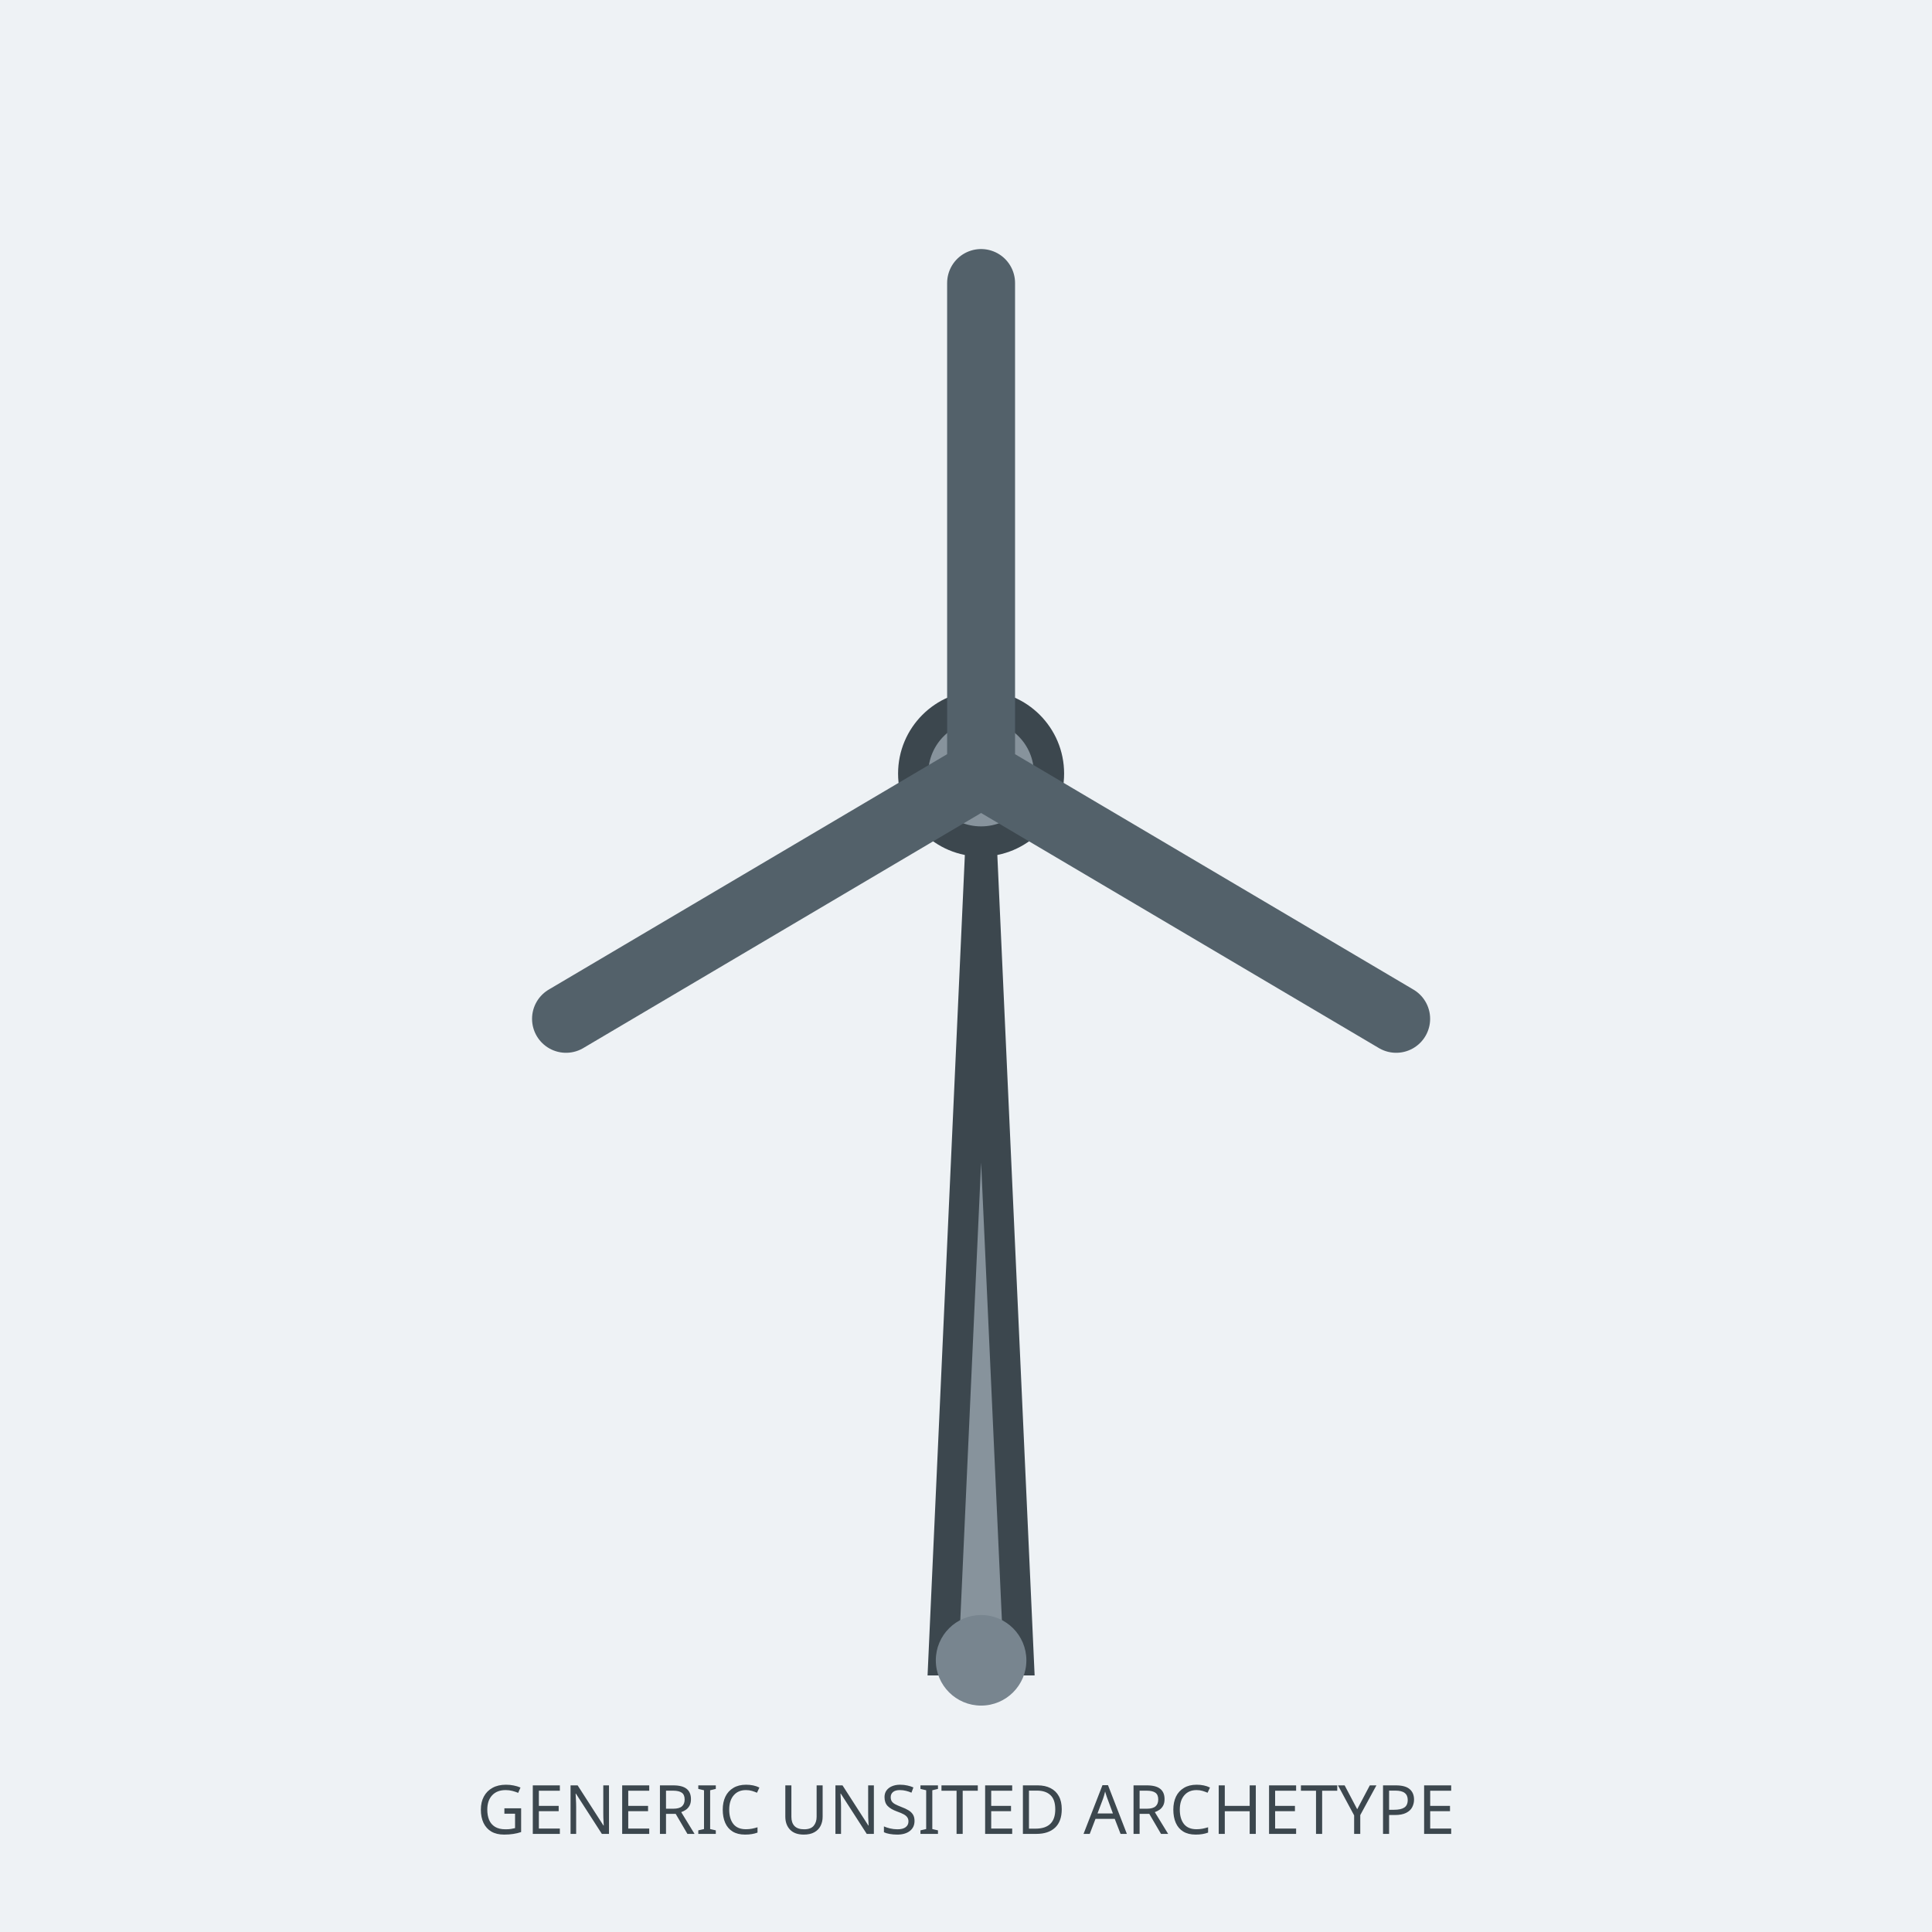
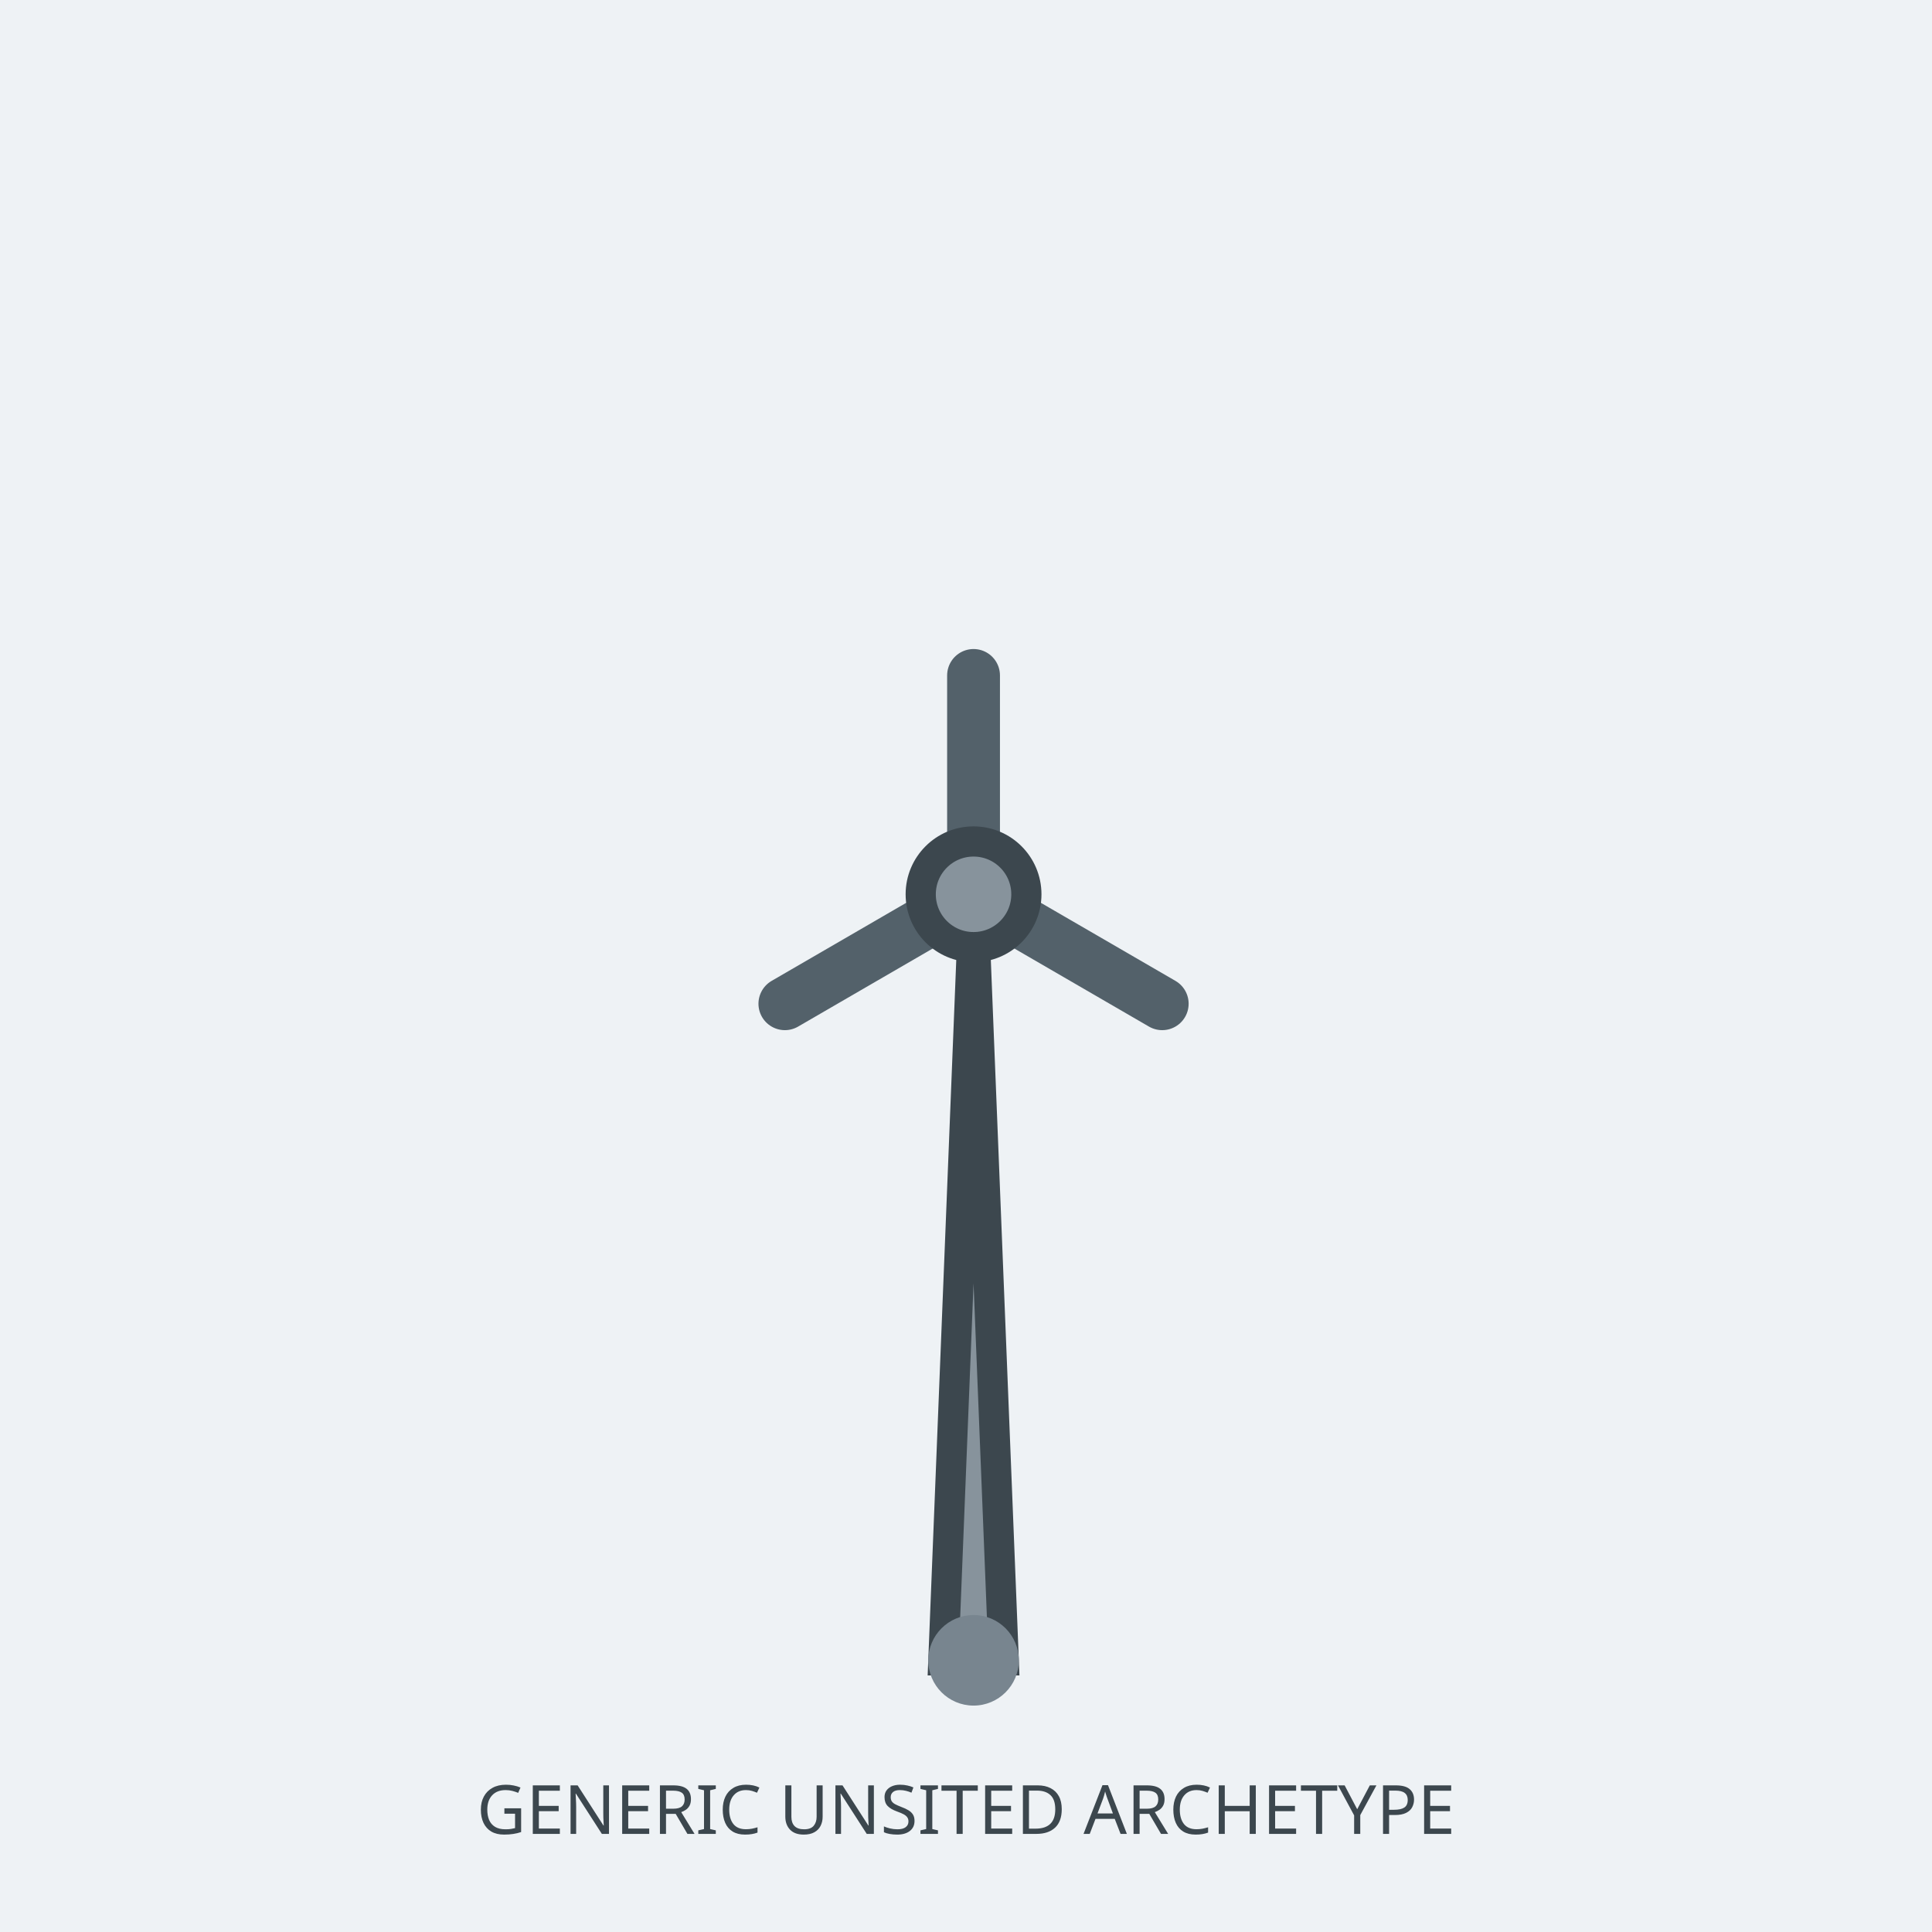
- <svg xmlns="http://www.w3.org/2000/svg" width="512" height="512" viewBox="0 0 512 512">
+ <svg xmlns="http://www.w3.org/2000/svg" width="512" height="512" viewBox="0 0 512 512" role="img" aria-labelledby="title desc">
  <rect width="512" height="512" fill="#eef2f5" />
-   <path d="M250 440L260 220 270 440Z" fill="#87939c" stroke="#3c474e" stroke-width="8" />
-   <circle cx="260" cy="205" r="18" fill="#87939c" stroke="#3c474e" stroke-width="8" />
-   <path d="M260 205L260 75M260 205L150 270M260 205L370 270" stroke="#53616a" stroke-width="18" stroke-linecap="round" />
-   <circle cx="260" cy="440" r="12" fill="#78858f" />
+   <path d="M250 440L258 240 266 440Z" fill="#87939c" stroke="#3c474e" stroke-width="8" />
+   <path d="M258 237L258 179M258 237L208 266M258 237L308 266" stroke="#53616a" stroke-width="14" stroke-linecap="round" />
+   <circle cx="258" cy="237" r="14" fill="#87939c" stroke="#3c474e" stroke-width="8" />
+   <circle cx="258" cy="440" r="12" fill="#78858f" />
  <text x="256" y="486" text-anchor="middle" font-family="sans-serif" font-size="18" fill="#3c474e">GENERIC UNSITED ARCHETYPE</text>
</svg>
